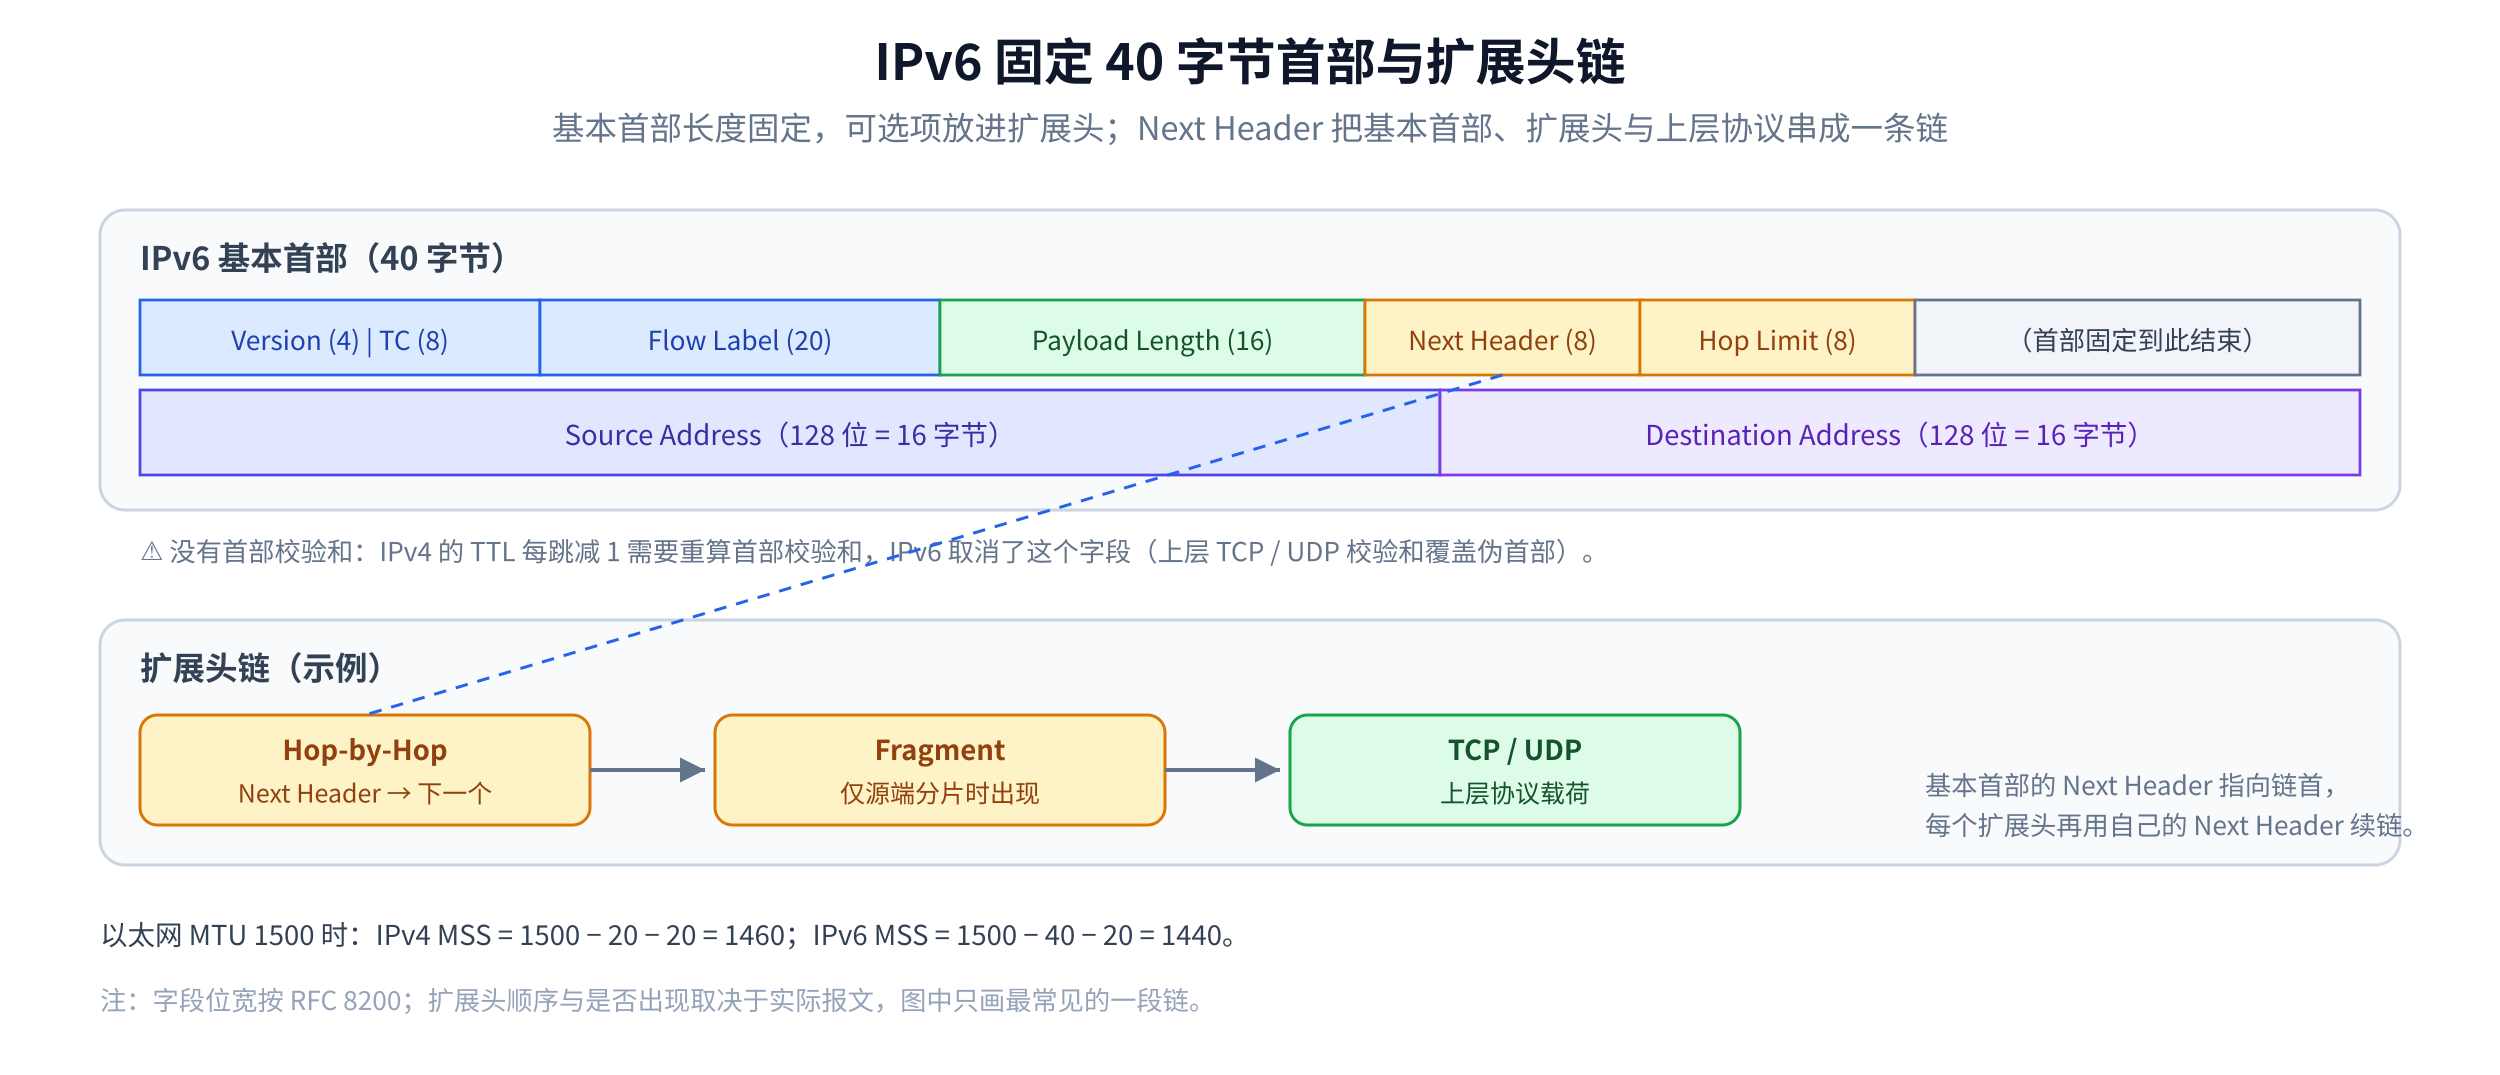
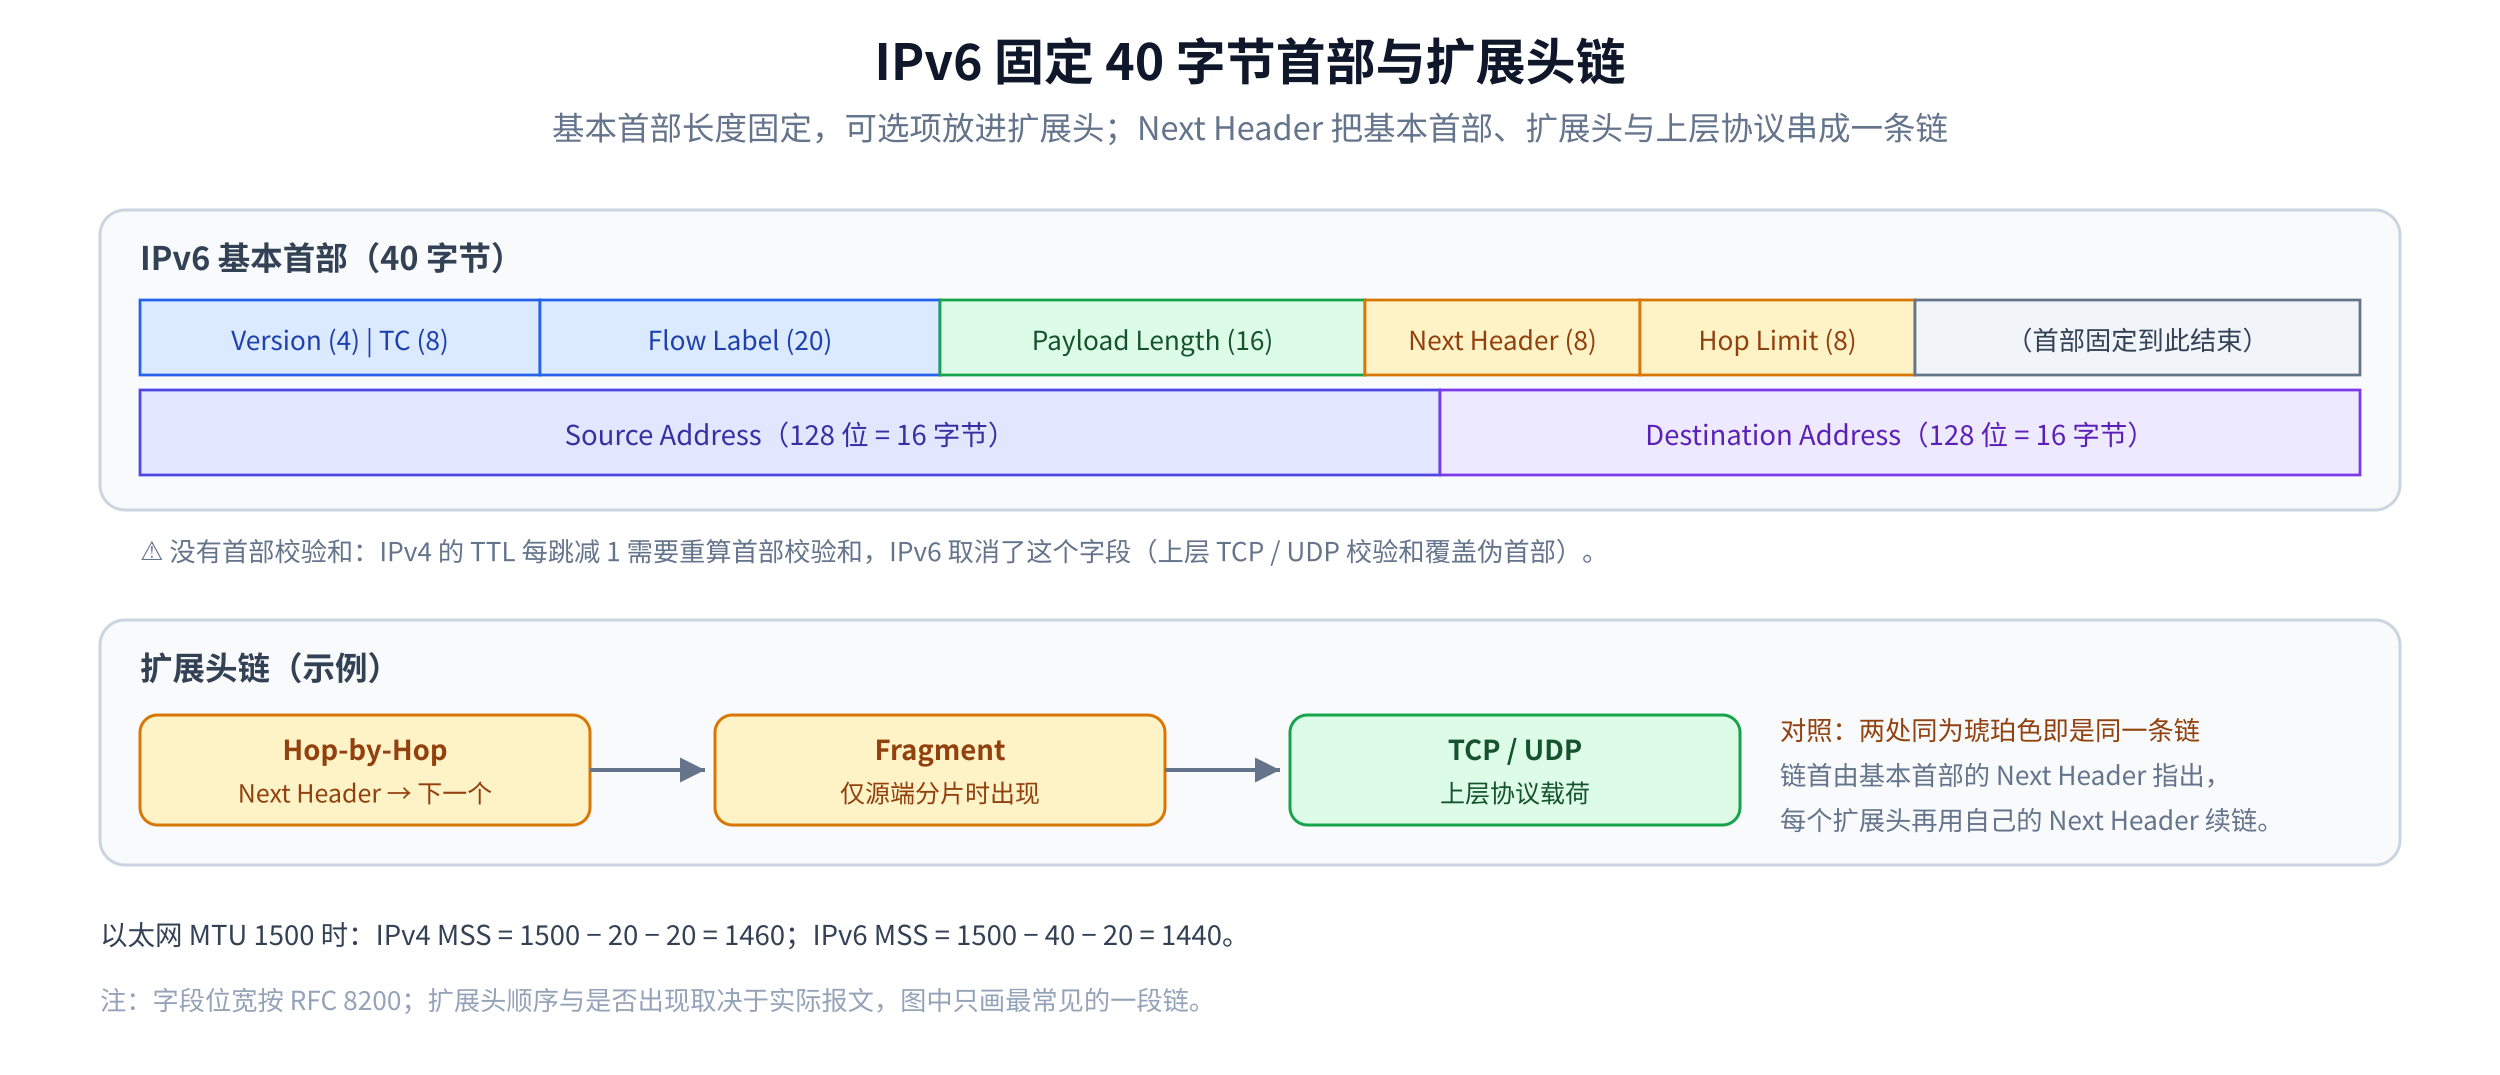
<svg xmlns="http://www.w3.org/2000/svg" viewBox="0 0 1000 430" width="1000" height="430" font-family="Microsoft YaHei, PingFang SC, Noto Sans CJK SC, sans-serif">
  <rect x="0" y="0" width="1000" height="430" fill="#ffffff" />
  <text x="500" y="32" text-anchor="middle" font-size="20" font-weight="bold" fill="#0f172a">IPv6 固定 40 字节首部与扩展头链</text>
  <text x="500" y="56" text-anchor="middle" font-size="13" fill="#64748b">基本首部长度固定，可选项放进扩展头；Next Header 把基本首部、扩展头与上层协议串成一条链</text>
  <rect x="40" y="84" width="920" height="120" rx="10" fill="#f8fafc" stroke="#cbd5e1" stroke-width="1.2" />
  <text x="56" y="108" font-size="13" font-weight="bold" fill="#334155">IPv6 基本首部（40 字节）</text>
  <rect x="56" y="120" width="160" height="30" fill="#dbeafe" stroke="#2563eb" stroke-width="1.1" />
  <text x="136" y="140" text-anchor="middle" font-size="10.5" fill="#1e40af">Version (4) | TC (8)</text>
  <rect x="216" y="120" width="160" height="30" fill="#dbeafe" stroke="#2563eb" stroke-width="1.1" />
  <text x="296" y="140" text-anchor="middle" font-size="10.5" fill="#1e40af">Flow Label (20)</text>
  <rect x="376" y="120" width="170" height="30" fill="#dcfce7" stroke="#16a34a" stroke-width="1.1" />
  <text x="461" y="140" text-anchor="middle" font-size="10.5" fill="#14532d">Payload Length (16)</text>
  <rect x="546" y="120" width="110" height="30" fill="#fef3c7" stroke="#d97706" stroke-width="1.1" />
  <text x="601" y="140" text-anchor="middle" font-size="10.5" fill="#92400e">Next Header (8)</text>
  <rect x="656" y="120" width="110" height="30" fill="#fef3c7" stroke="#d97706" stroke-width="1.1" />
  <text x="711" y="140" text-anchor="middle" font-size="10.5" fill="#92400e">Hop Limit (8)</text>
  <rect x="766" y="120" width="178" height="30" fill="#f1f5f9" stroke="#64748b" stroke-width="1.1" />
  <text x="855" y="140" text-anchor="middle" font-size="10.5" fill="#334155">（首部固定到此结束）</text>
  <rect x="56" y="156" width="520" height="34" fill="#e0e7ff" stroke="#4f46e5" stroke-width="1.1" />
  <text x="316" y="178" text-anchor="middle" font-size="11" fill="#3730a3">Source Address（128 位 = 16 字节）</text>
  <rect x="576" y="156" width="368" height="34" fill="#ede9fe" stroke="#7c3aed" stroke-width="1.1" />
  <text x="760" y="178" text-anchor="middle" font-size="11" fill="#5b21b6">Destination Address（128 位 = 16 字节）</text>
  <text x="56" y="224" font-size="10.5" fill="#64748b">⚠️ 没有首部校验和：IPv4 的 TTL 每跳减 1 需要重算首部校验和，IPv6 取消了这个字段（上层 TCP / UDP 校验和覆盖伪首部）。</text>
  <rect x="40" y="248" width="920" height="98" rx="10" fill="#f8fafc" stroke="#cbd5e1" stroke-width="1.2" />
  <text x="56" y="272" font-size="13" font-weight="bold" fill="#334155">扩展头链（示例）</text>
  <rect x="56" y="286" width="180" height="44" rx="7" fill="#fef3c7" stroke="#d97706" stroke-width="1.2" />
  <text x="146" y="304" text-anchor="middle" font-size="11" font-weight="bold" fill="#92400e">Hop-by-Hop</text>
  <text x="146" y="321" text-anchor="middle" font-size="10" fill="#92400e">Next Header → 下一个</text>
  <rect x="286" y="286" width="180" height="44" rx="7" fill="#fef3c7" stroke="#d97706" stroke-width="1.2" />
  <text x="376" y="304" text-anchor="middle" font-size="11" font-weight="bold" fill="#92400e">Fragment</text>
  <text x="376" y="321" text-anchor="middle" font-size="10" fill="#92400e">仅源端分片时出现</text>
  <rect x="516" y="286" width="180" height="44" rx="7" fill="#dcfce7" stroke="#16a34a" stroke-width="1.2" />
  <text x="606" y="304" text-anchor="middle" font-size="11" font-weight="bold" fill="#14532d">TCP / UDP</text>
  <text x="606" y="321" text-anchor="middle" font-size="10" fill="#14532d">上层协议载荷</text>
  <line x1="236" y1="308" x2="282" y2="308" stroke="#64748b" stroke-width="1.6" />
  <polygon points="282,308 272,303 272,313" fill="#64748b" />
  <line x1="466" y1="308" x2="512" y2="308" stroke="#64748b" stroke-width="1.6" />
  <polygon points="512,308 502,303 502,313" fill="#64748b" />
-   <line x1="601" y1="150" x2="146" y2="286" stroke="#2563eb" stroke-width="1.2" stroke-dasharray="5 4" />
-   <text x="770" y="318" font-size="10.5" fill="#64748b">基本首部的 Next Header 指向链首，</text>
-   <text x="770" y="334" font-size="10.5" fill="#64748b">每个扩展头再用自己的 Next Header 续链。</text>
+   <text x="712" y="296" font-size="10.5" fill="#92400e">对照：两处同为琥珀色即是同一条链</text>
+   <text x="712" y="314" font-size="10.5" fill="#64748b">链首由基本首部的 Next Header 指出，</text>
+   <text x="712" y="332" font-size="10.5" fill="#64748b">每个扩展头再用自己的 Next Header 续链。</text>
  <text x="40" y="378" font-size="11" fill="#334155">以太网 MTU 1500 时：IPv4 MSS = 1500 − 20 − 20 = 1460；IPv6 MSS = 1500 − 40 − 20 = 1440。</text>
  <text x="40" y="404" font-size="10.5" fill="#94a3b8">注：字段位宽按 RFC 8200；扩展头顺序与是否出现取决于实际报文，图中只画最常见的一段链。</text>
</svg>
